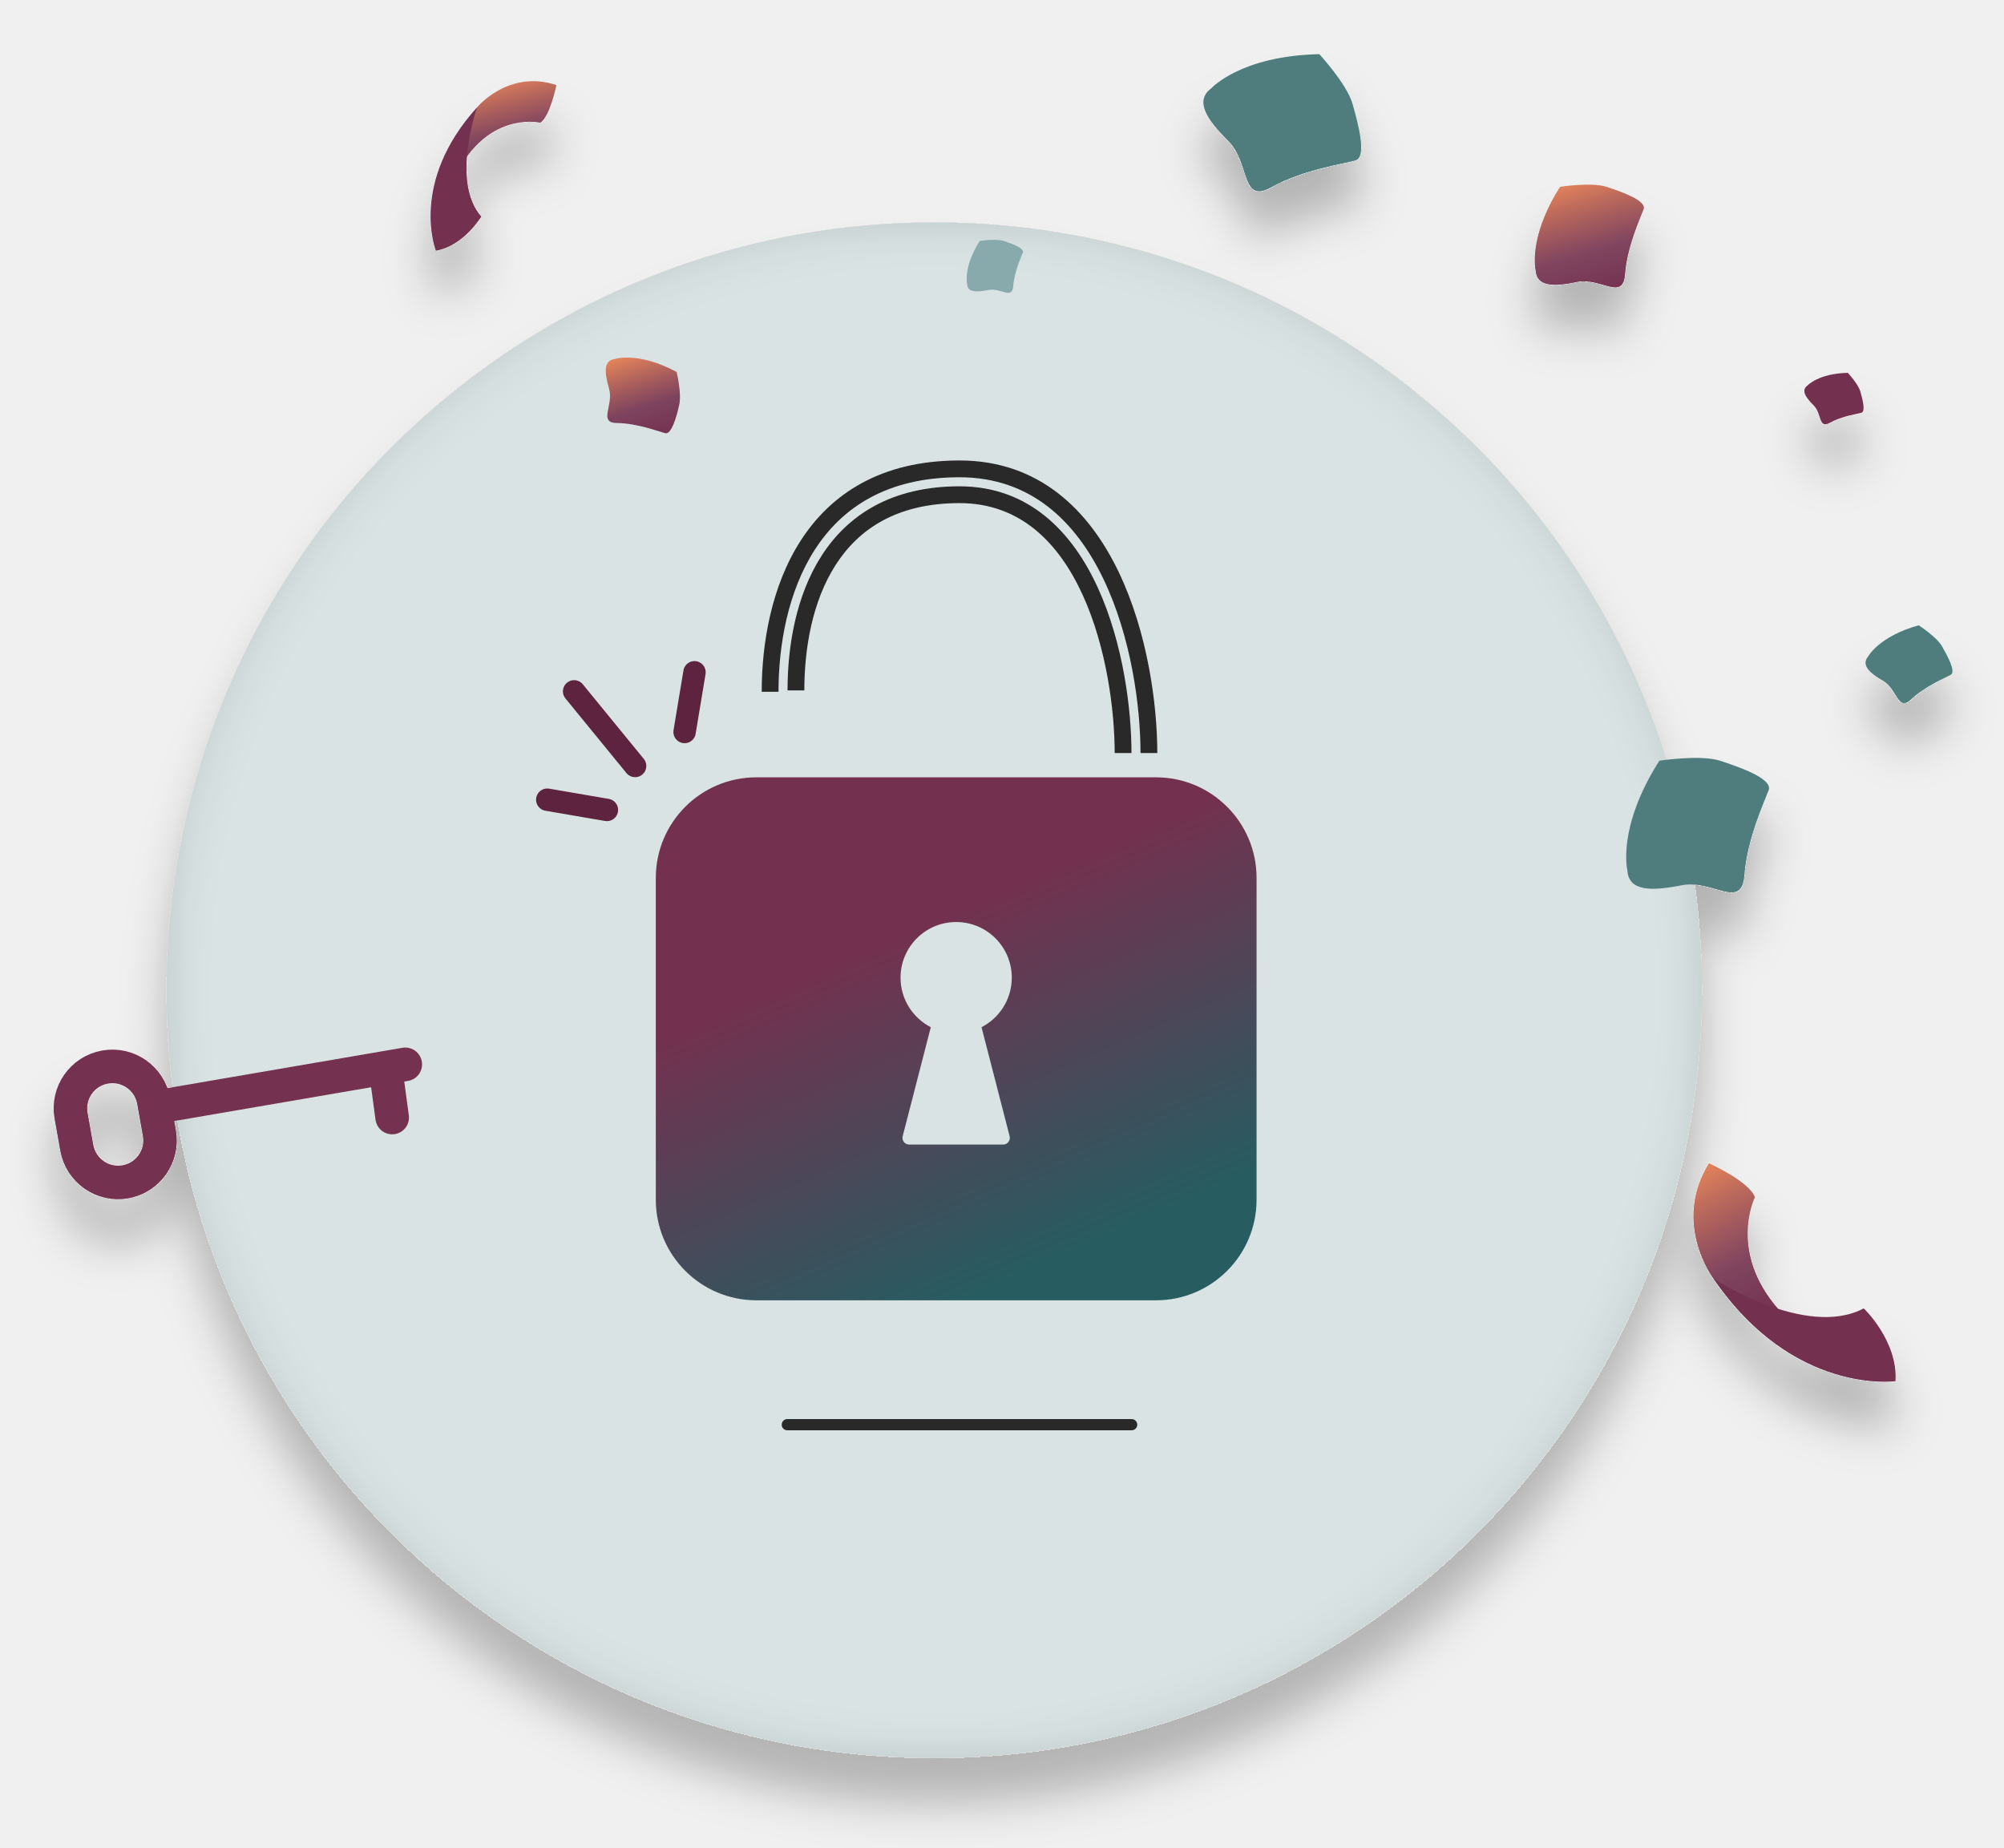
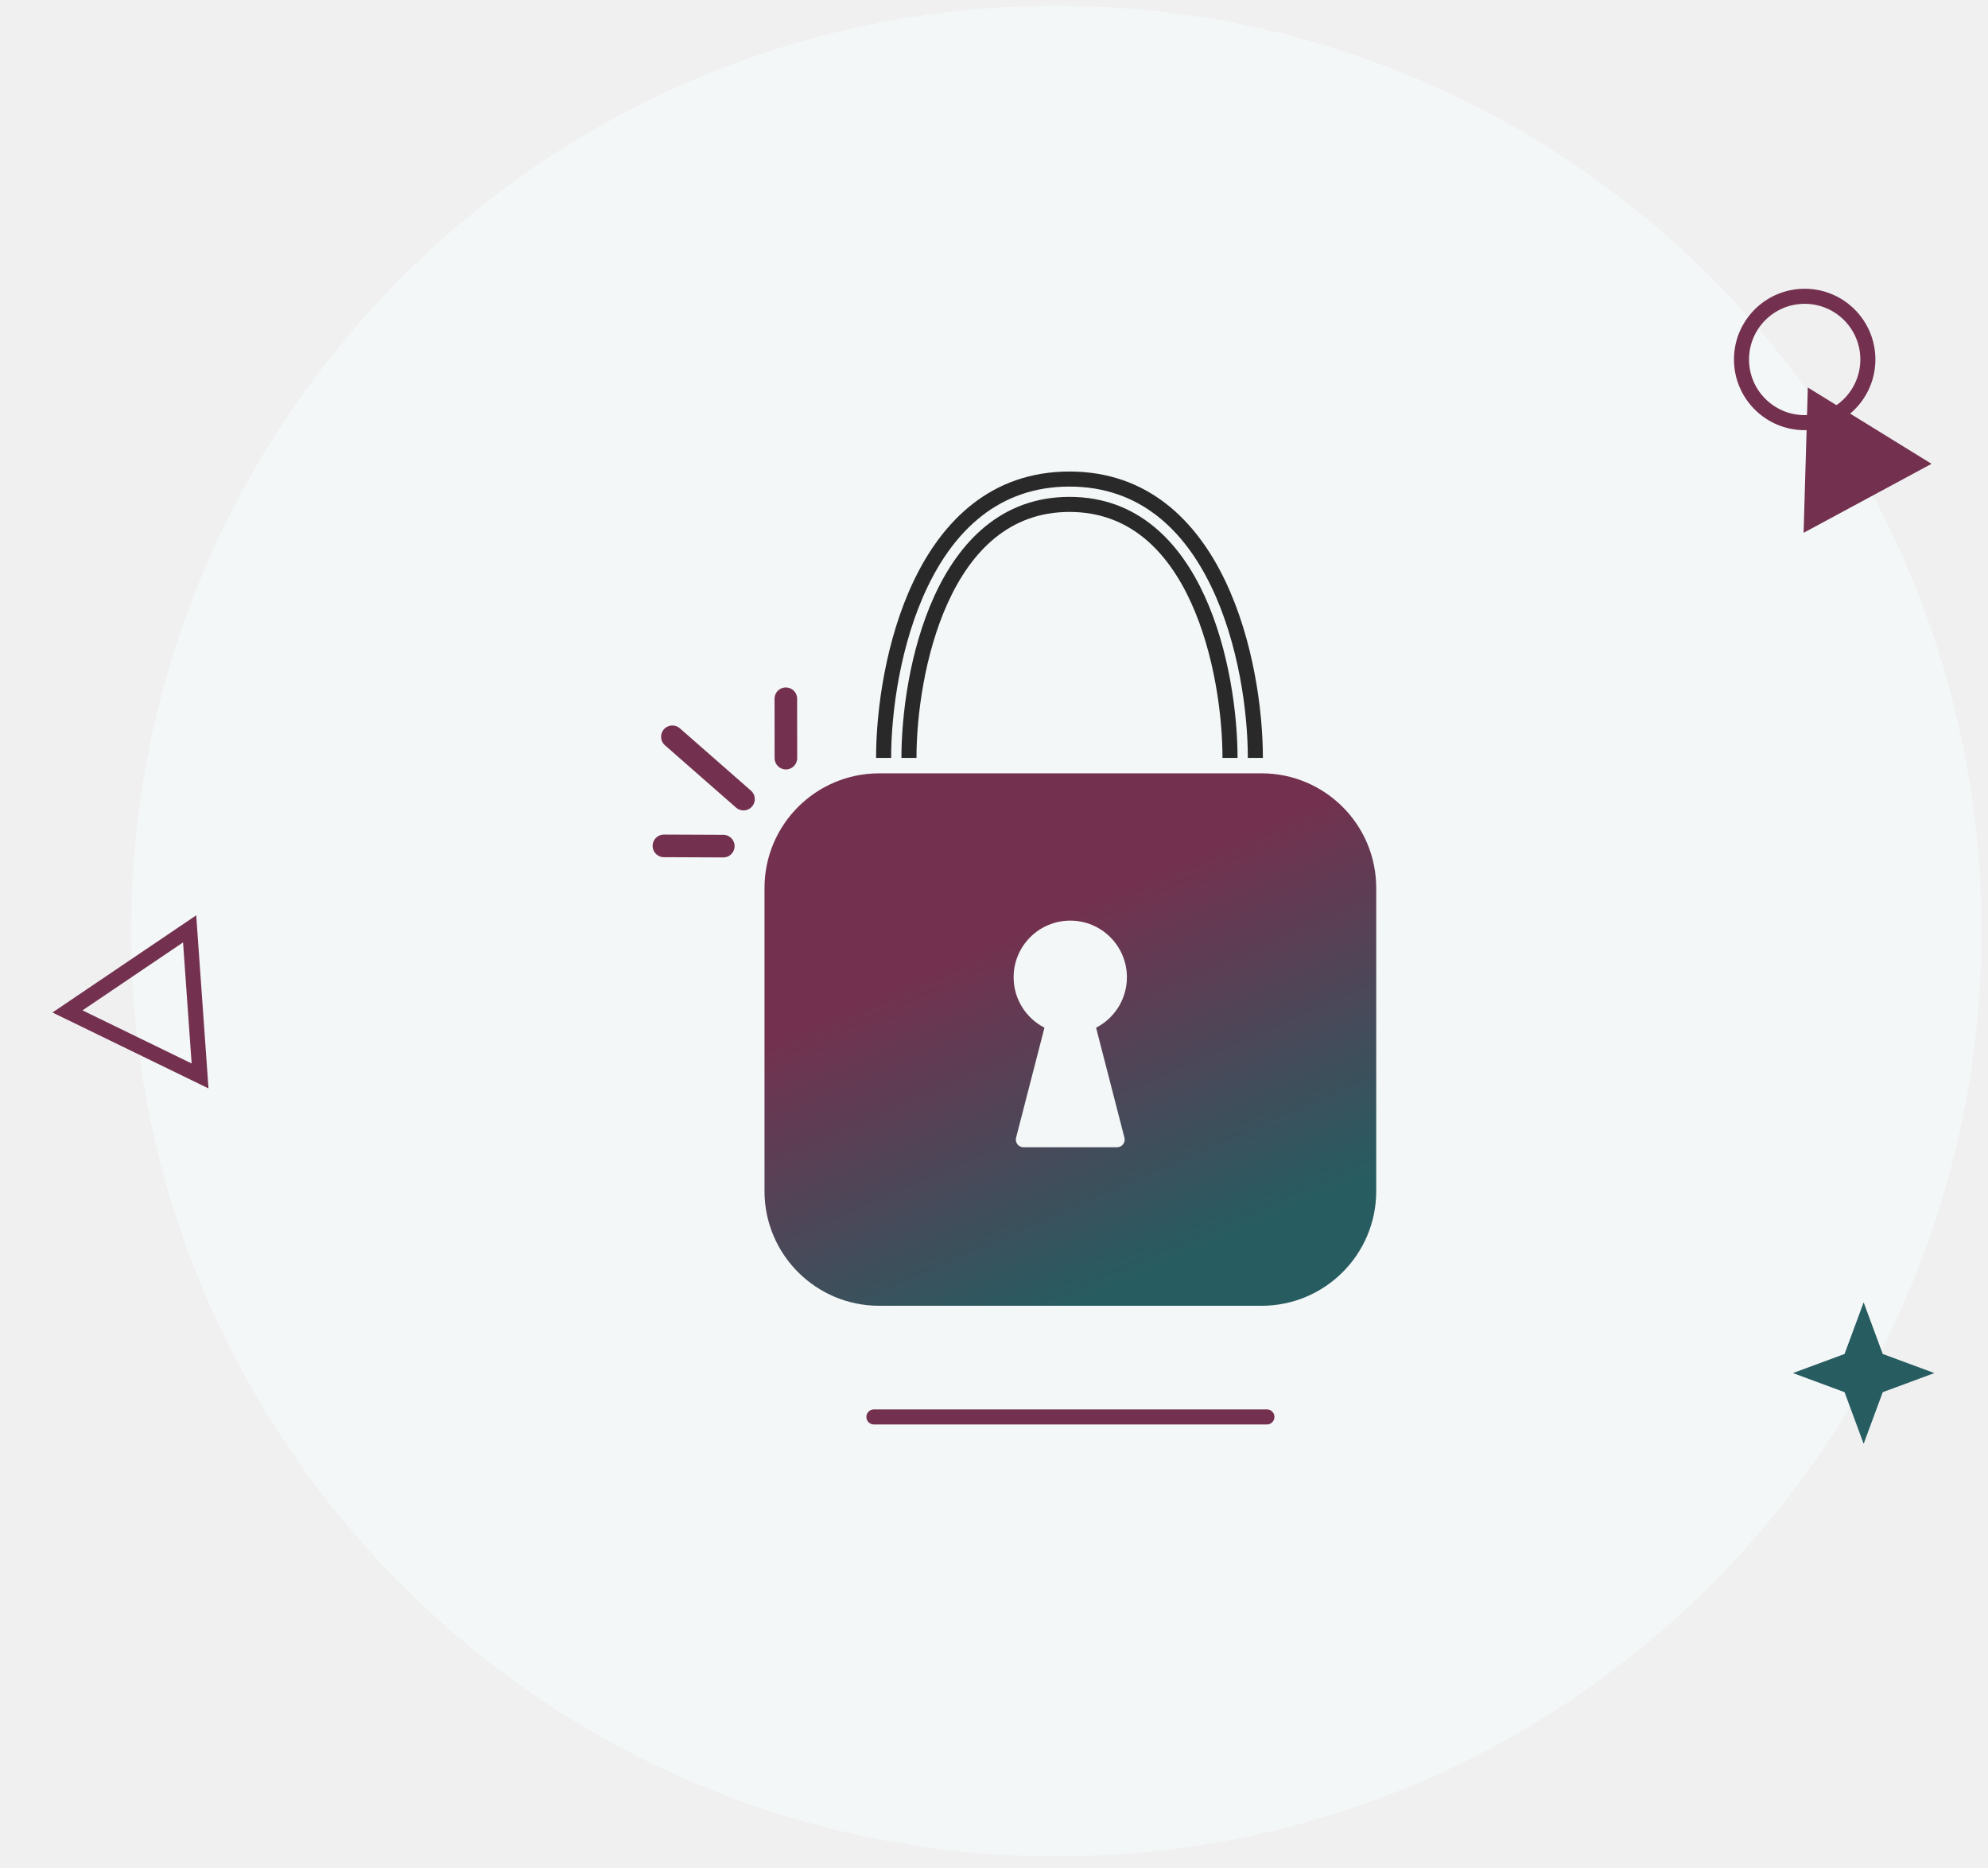
- <svg xmlns="http://www.w3.org/2000/svg" width="179" height="165" viewBox="0 0 179 165" fill="none">
-   <g filter="url(#filter0_d_2_1456)">
-     <g filter="url(#filter1_i_2_1456)">
-       <g clip-path="url(#clip0_2_1456)">
-         <rect x="14.883" y="19.873" width="137.127" height="137.127" rx="68.563" fill="#D9E3E4" />
-         <path d="M101.081 127.233L70.322 127.233" stroke="#292929" stroke-linecap="round" stroke-linejoin="round" />
-         <path d="M56.728 68.406L51.281 61.743" stroke="#5E233E" stroke-width="2" stroke-linecap="round" stroke-linejoin="round" />
-         <path d="M61.148 65.371L62.033 60.04" stroke="#5E233E" stroke-width="2" stroke-linecap="round" stroke-linejoin="round" />
-         <path d="M54.21 72.332L48.883 71.418" stroke="#5E233E" stroke-width="2" stroke-linecap="round" stroke-linejoin="round" />
-         <path d="M85.705 44.931C91.134 44.931 94.581 48.473 96.711 53.143C98.844 57.822 99.565 63.474 99.565 67.25H101.065C101.065 63.337 100.325 57.454 98.075 52.521C95.822 47.579 91.964 43.431 85.705 43.431V44.931ZM85.705 43.431C79.609 43.431 75.717 46.004 73.385 49.63C71.085 53.207 70.344 57.739 70.344 61.657H71.844C71.844 57.886 72.564 53.68 74.647 50.441C76.698 47.251 80.111 44.931 85.705 44.931V43.431Z" fill="#292929" />
-         <path d="M85.704 42.623C92.077 42.623 96.096 46.577 98.562 51.714C101.037 56.869 101.872 63.093 101.872 67.25H103.372C103.372 62.947 102.515 56.483 99.914 51.065C97.305 45.629 92.865 41.123 85.704 41.123V42.623ZM85.704 41.123C78.684 41.123 74.217 44.114 71.541 48.247C68.895 52.333 68.037 57.472 68.037 61.78H69.537C69.537 57.629 70.37 52.815 72.8 49.062C75.199 45.357 79.191 42.623 85.704 42.623V41.123Z" fill="#292929" />
-         <path fill-rule="evenodd" clip-rule="evenodd" d="M67.56 69.42C62.599 69.42 58.578 73.442 58.578 78.403V107.142C58.578 112.103 62.599 116.125 67.56 116.125H103.255C108.216 116.125 112.238 112.103 112.238 107.142V78.403C112.238 73.442 108.216 69.42 103.255 69.42H67.56ZM90.374 87.311C90.374 89.239 89.276 90.911 87.671 91.734L90.181 101.469C90.279 101.848 89.993 102.218 89.601 102.218H81.21C80.818 102.218 80.532 101.848 80.63 101.469L83.14 91.734C81.535 90.911 80.437 89.239 80.437 87.311C80.437 84.567 82.661 82.343 85.405 82.343C88.15 82.343 90.374 84.567 90.374 87.311Z" fill="url(#paint0_linear_2_1456)" />
-       </g>
-     </g>
-     <rect x="5.693" y="95.951" width="7.494" height="10.409" rx="3.747" transform="rotate(-10.0805 5.69252 95.9514)" stroke="#743250" stroke-width="3" />
-     <path d="M14.242 98.821L36.199 95.053" stroke="#743250" stroke-width="3" stroke-linecap="round" />
-     <path d="M35.03 99.802L34.473 95.689" stroke="#743250" stroke-width="3" stroke-linecap="round" />
-     <path d="M153.029 114.172C153.029 114.172 149.311 109.247 152.646 103.88C152.646 103.88 156.311 105.546 156.752 106.93C156.752 106.93 154.153 112.115 159.391 117.504C159.364 117.506 154.509 115.828 153.029 114.172Z" fill="url(#paint1_linear_2_1456)" />
-     <path d="M169.308 123.346C169.308 123.346 160.204 124.655 153.035 114.181C153.035 114.181 161.317 119.585 166.466 116.849C166.464 116.821 169.54 119.766 169.308 123.346Z" fill="#73314F" />
-     <path d="M42.626 9.574C42.626 9.574 45.427 6.172 49.697 7.599C49.697 7.599 49.132 10.416 48.255 10.961C48.255 10.961 44.23 9.993 41.337 14.527C41.357 14.525 41.715 10.871 42.626 9.574Z" fill="url(#paint2_linear_2_1456)" />
-     <path d="M38.929 22.39C38.929 22.39 36.518 16.292 42.619 9.577C42.619 9.577 40.245 16.212 42.996 19.348C42.975 19.329 41.451 21.965 38.929 22.39Z" fill="#73314F" />
-     <path d="M86.388 25.37C86.388 25.37 86.012 23.87 87.514 21.515C87.514 21.515 88.922 21.297 89.629 21.51C90.335 21.739 91.493 22.145 91.364 22.541C91.218 22.939 90.602 24.26 90.507 25.535C90.413 26.809 89.382 25.668 88.279 25.902C87.159 26.12 86.413 26.096 86.388 25.37Z" fill="#89AAAD" />
-     <path d="M137.164 24.16C137.164 24.16 136.436 21.25 139.35 16.682C139.35 16.682 142.081 16.259 143.451 16.671C144.822 17.115 147.067 17.902 146.817 18.672C146.534 19.443 145.339 22.007 145.156 24.478C144.973 26.95 142.973 24.738 140.834 25.191C138.695 25.645 137.247 25.566 137.164 24.16Z" fill="url(#paint3_linear_2_1456)" />
-     <path d="M145.359 77.72C145.359 77.72 144.406 73.912 148.219 67.935C148.219 67.935 151.793 67.382 153.585 67.921C155.379 68.502 158.316 69.532 157.989 70.539C157.619 71.548 156.055 74.902 155.816 78.136C155.577 81.37 152.96 78.476 150.161 79.069C147.36 79.62 145.467 79.559 145.359 77.72Z" fill="#4F7D7D" />
-     <path d="M166.857 58.636C166.857 58.636 167.82 56.83 171.382 55.843C171.382 55.843 172.973 56.868 173.46 57.714C173.948 58.56 174.736 59.996 174.242 60.268C173.748 60.54 171.969 61.276 170.725 62.443C169.506 63.608 169.483 61.568 168.224 60.816C166.942 60.089 166.244 59.377 166.857 58.636Z" fill="#4F7D7D" />
-     <path d="M108.199 7.882C108.199 7.882 110.822 4.98 117.843 4.838C117.843 4.838 120.297 7.488 120.807 9.26C121.316 11.033 122.124 14.05 121.06 14.337C120.04 14.623 116.376 15.153 113.584 16.714C110.791 18.275 111.698 14.526 109.691 12.571C107.68 10.572 106.73 8.96 108.199 7.882Z" fill="#4F7D7D" />
-     <path d="M161.433 34.439C161.433 34.439 162.418 33.35 165.053 33.297C165.053 33.297 165.974 34.291 166.166 34.956C166.357 35.622 166.66 36.754 166.261 36.862C165.878 36.969 164.503 37.168 163.454 37.754C162.406 38.34 162.747 36.933 161.993 36.199C161.239 35.449 160.882 34.844 161.433 34.439Z" fill="#73314F" />
-     <path d="M54.942 32.057C54.942 32.057 57.001 31.372 60.438 33.219C60.438 33.219 60.911 35.163 60.663 36.176C60.441 37.188 59.975 38.854 59.402 38.683C58.83 38.537 56.918 37.804 55.15 37.78C53.383 37.781 54.829 36.237 54.407 34.725C53.96 33.215 53.924 32.168 54.942 32.057Z" fill="url(#paint4_linear_2_1456)" />
-   </g>
+ <svg xmlns="http://www.w3.org/2000/svg" width="132" height="124" viewBox="0 0 132 124" fill="none">
+   <circle cx="70.138" cy="61.822" r="61.431" fill="#F4F7F7" />
+   <path d="M12.591 61.673L13.284 71.438L4.481 67.155L12.591 61.673Z" stroke="#73314F" />
+   <circle cx="119.828" cy="23.867" r="4.195" stroke="#73314F" />
+   <path d="M120.037 25.729L128.251 30.796L119.756 35.376L120.037 25.729Z" fill="#73314F" />
+   <path d="M123.743 86.471L125.011 89.898L128.439 91.166L125.011 92.434L123.743 95.861L122.475 92.434L119.048 91.166L122.475 89.898L123.743 86.471Z" fill="#275C61" />
+   <path d="M84.121 94.078H58.027" stroke="#73314F" stroke-linecap="round" stroke-linejoin="round" />
+   <path d="M49.367 53.058L44.645 48.919" stroke="#73314F" stroke-width="1.5" stroke-linecap="round" stroke-linejoin="round" />
+   <path d="M52.182 50.337L52.178 46.394" stroke="#73314F" stroke-width="1.5" stroke-linecap="round" stroke-linejoin="round" />
+   <path d="M48.026 56.18L44.083 56.163" stroke="#73314F" stroke-width="1.5" stroke-linecap="round" stroke-linejoin="round" />
+   <path d="M71.012 33.99C74.999 33.99 77.527 36.593 79.085 40.009C80.645 43.431 81.171 47.562 81.171 50.321H82.171C82.171 47.47 81.632 43.186 79.995 39.594C78.354 35.998 75.553 32.99 71.012 32.99V33.99ZM71.012 32.99C66.472 32.99 63.67 35.998 62.03 39.594C60.392 43.186 59.853 47.47 59.853 50.321H60.853C60.853 47.562 61.38 43.431 62.94 40.009C64.497 36.593 67.025 33.99 71.012 33.99V32.99Z" fill="#292929" />
+   <path d="M71.012 32.307C75.686 32.307 78.631 35.208 80.435 38.966C82.244 42.735 82.854 47.284 82.854 50.321H83.854C83.854 47.186 83.23 42.478 81.337 38.533C79.438 34.577 76.212 31.307 71.012 31.307V32.307ZM71.012 31.307C65.812 31.307 62.586 34.577 60.687 38.533C58.794 42.478 58.17 47.186 58.17 50.321H59.17C59.17 47.284 59.78 42.735 61.589 38.966C63.392 35.208 66.338 32.307 71.012 32.307V31.307Z" fill="#292929" />
+   <path fill-rule="evenodd" clip-rule="evenodd" d="M58.376 51.346C54.171 51.346 50.762 54.755 50.762 58.96V79.085C50.762 83.29 54.171 86.698 58.376 86.698H83.766C87.971 86.698 91.379 83.29 91.379 79.085V58.96C91.379 54.755 87.971 51.346 83.766 51.346H58.376ZM74.825 64.886C74.825 66.346 73.993 67.611 72.778 68.234L74.661 75.539C74.744 75.86 74.501 76.173 74.17 76.173H67.958C67.626 76.173 67.384 75.86 67.466 75.539L69.35 68.234C68.135 67.611 67.303 66.346 67.303 64.886C67.303 62.809 68.987 61.125 71.064 61.125C73.141 61.125 74.825 62.809 74.825 64.886Z" fill="url(#paint0_linear_379_719)" />
  <defs>
-     <filter id="filter0_d_2_1456" x="0.79" y="4.838" width="177.609" height="160.162" filterUnits="userSpaceOnUse" color-interpolation-filters="sRGB">
-       <feFlood flood-opacity="0" result="BackgroundImageFix" />
-       <feColorMatrix in="SourceAlpha" type="matrix" values="0 0 0 0 0 0 0 0 0 0 0 0 0 0 0 0 0 0 127 0" result="hardAlpha" />
-       <feOffset dy="4" />
-       <feGaussianBlur stdDeviation="2" />
-       <feComposite in2="hardAlpha" operator="out" />
-       <feColorMatrix type="matrix" values="0 0 0 0 0 0 0 0 0 0 0 0 0 0 0 0 0 0 0.25 0" />
-       <feBlend mode="normal" in2="BackgroundImageFix" result="effect1_dropShadow_2_1456" />
-       <feBlend mode="normal" in="SourceGraphic" in2="effect1_dropShadow_2_1456" result="shape" />
-     </filter>
-     <filter id="filter1_i_2_1456" x="14.883" y="19.873" width="137.127" height="137.126" filterUnits="userSpaceOnUse" color-interpolation-filters="sRGB">
-       <feFlood flood-opacity="0" result="BackgroundImageFix" />
-       <feBlend mode="normal" in="SourceGraphic" in2="BackgroundImageFix" result="shape" />
-       <feColorMatrix in="SourceAlpha" type="matrix" values="0 0 0 0 0 0 0 0 0 0 0 0 0 0 0 0 0 0 127 0" result="hardAlpha" />
-       <feOffset />
-       <feGaussianBlur stdDeviation="2" />
-       <feComposite in2="hardAlpha" operator="arithmetic" k2="-1" k3="1" />
-       <feColorMatrix type="matrix" values="0 0 0 0 0 0 0 0 0 0 0 0 0 0 0 0 0 0 0.1 0" />
-       <feBlend mode="normal" in2="shape" result="effect1_innerShadow_2_1456" />
-     </filter>
-     <linearGradient id="paint0_linear_2_1456" x1="72.02" y1="80.498" x2="87.247" y2="115.338" gradientUnits="userSpaceOnUse">
+     <linearGradient id="paint0_linear_379_719" x1="60.938" y1="59.731" x2="72.463" y2="86.103" gradientUnits="userSpaceOnUse">
      <stop offset="0.161" stop-color="#73314F" />
      <stop offset="1" stop-color="#275C61" />
    </linearGradient>
-     <linearGradient id="paint1_linear_2_1456" x1="159.391" y1="117.504" x2="151.918" y2="103.474" gradientUnits="userSpaceOnUse">
-       <stop stop-color="#73314F" />
-       <stop offset="0.376" stop-color="#73314F" stop-opacity="0.9" />
-       <stop offset="1" stop-color="#EB885A" />
-       <stop offset="1" stop-color="#D87446" />
-     </linearGradient>
-     <linearGradient id="paint2_linear_2_1456" x1="50.073" y1="14.014" x2="47.949" y2="5.814" gradientUnits="userSpaceOnUse">
-       <stop stop-color="#73314F" />
-       <stop offset="0.376" stop-color="#73314F" stop-opacity="0.9" />
-       <stop offset="1" stop-color="#EB885A" />
-       <stop offset="1" stop-color="#D87446" />
-     </linearGradient>
-     <linearGradient id="paint3_linear_2_1456" x1="147.245" y1="25.498" x2="144.023" y2="14.601" gradientUnits="userSpaceOnUse">
-       <stop stop-color="#73314F" />
-       <stop offset="0.376" stop-color="#73314F" stop-opacity="0.9" />
-       <stop offset="1" stop-color="#EB885A" />
-       <stop offset="1" stop-color="#D87446" />
-     </linearGradient>
-     <linearGradient id="paint4_linear_2_1456" x1="60.93" y1="38.61" x2="58.307" y2="30.613" gradientUnits="userSpaceOnUse">
-       <stop stop-color="#73314F" />
-       <stop offset="0.376" stop-color="#73314F" stop-opacity="0.9" />
-       <stop offset="1" stop-color="#EB885A" />
-       <stop offset="1" stop-color="#D87446" />
-     </linearGradient>
-     <clipPath id="clip0_2_1456">
-       <rect x="14.883" y="19.873" width="137.127" height="137.127" rx="68.563" fill="white" />
-     </clipPath>
  </defs>
</svg>
